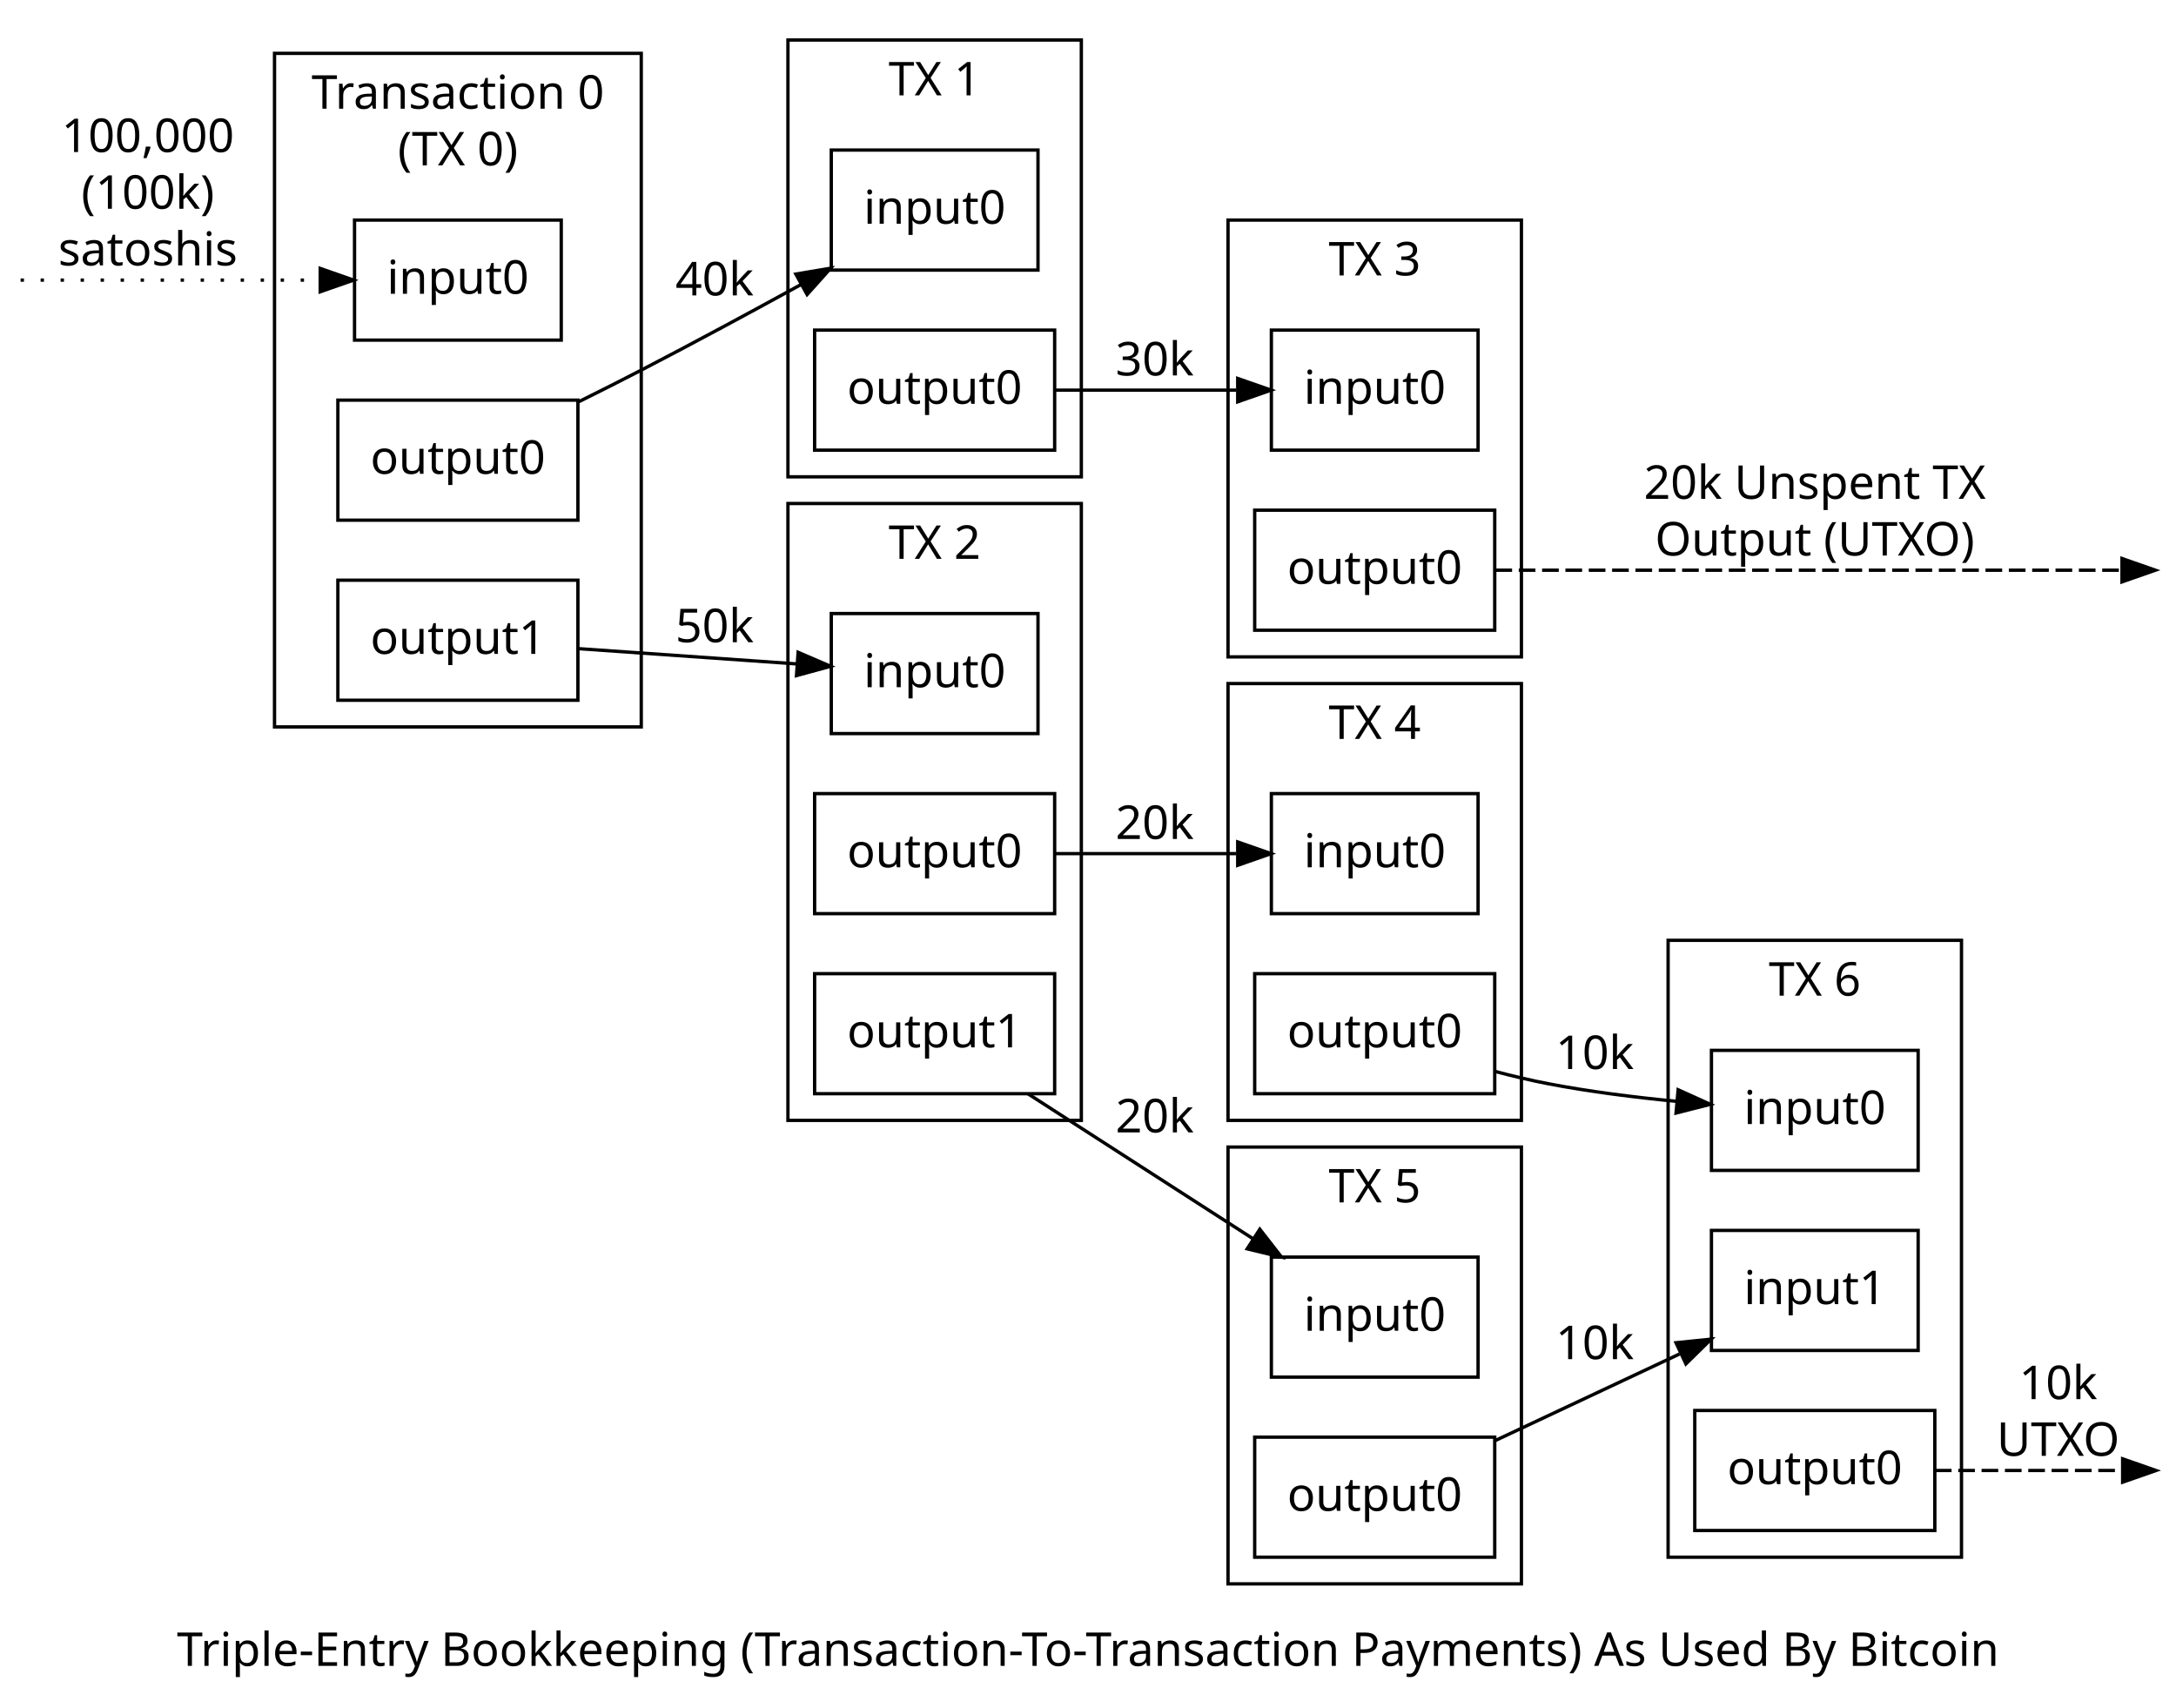
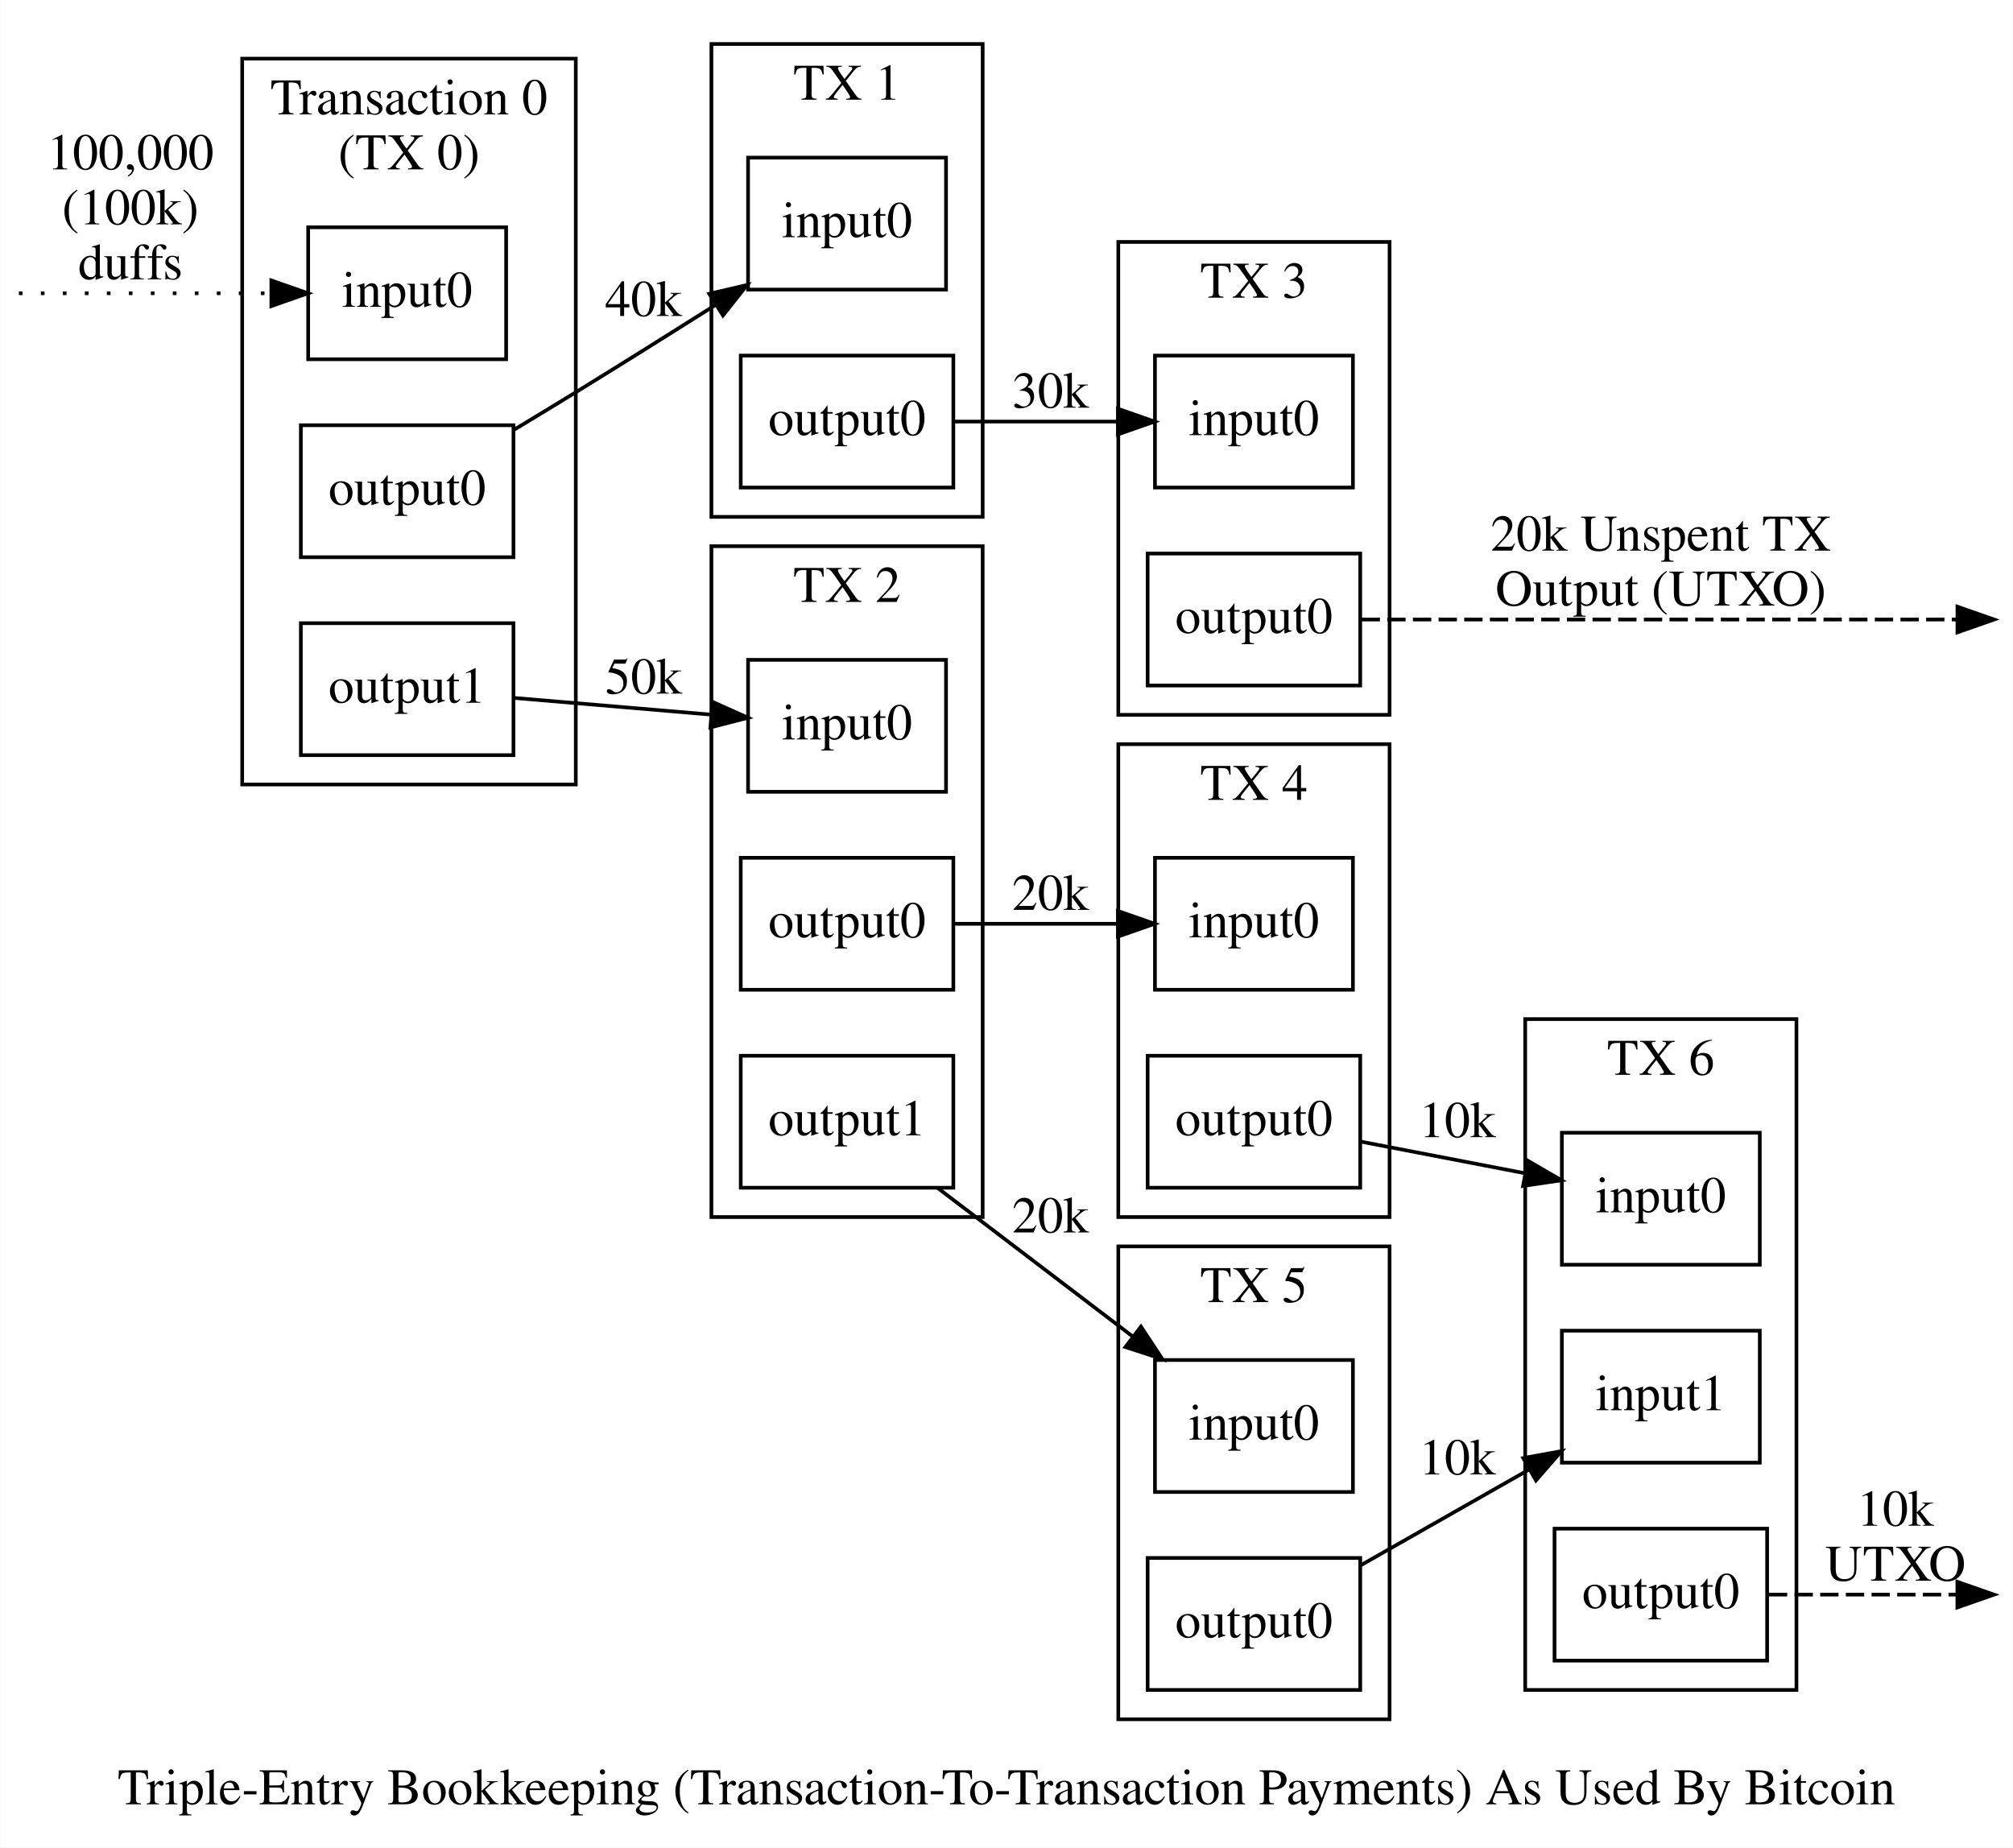
- <svg xmlns="http://www.w3.org/2000/svg" width="450pt" height="353pt" viewBox="0.00 0.00 450.00 353.37">
-   <g id="graph1" class="graph" transform="scale(0.690184 0.690184) rotate(0) translate(4 508)">
-     <polygon fill="white" stroke="white" points="-4,5 -4,-508 649,-508 649,5 -4,5" />
-     <text text-anchor="middle" x="322" y="-8.4" font-family="Sans" font-size="14.00">Triple-Entry Bookkeeping (Transaction-To-Transaction Payments) As Used By Bitcoin</text>
-     <g id="graph2" class="cluster">
-       <polygon fill="none" stroke="black" points="78,-290 78,-492 188,-492 188,-290 78,-290" />
-       <text text-anchor="middle" x="133" y="-475.4" font-family="Sans" font-size="14.00">Transaction 0</text>
-       <text text-anchor="middle" x="133" y="-458.4" font-family="Sans" font-size="14.00">(TX 0)</text>
+ <svg xmlns="http://www.w3.org/2000/svg" width="450pt" height="413pt" viewBox="0.00 0.00 450.00 413.11">
+   <g id="graph0" class="graph" transform="scale(0.819672 0.819672) rotate(0) translate(4 500)">
+     <polygon fill="white" stroke="none" points="-4,4 -4,-500 545,-500 545,4 -4,4" />
+     <text text-anchor="middle" x="270.5" y="-7.8" font-family="Times,serif" font-size="14.00">Triple-Entry Bookkeeping (Transaction-To-Transaction Payments) As Used By Bitcoin</text>
+     <g id="clust1" class="cluster">
+       <polygon fill="none" stroke="black" points="62,-286 62,-484 153,-484 153,-286 62,-286" />
+       <text text-anchor="middle" x="107.5" y="-468.8" font-family="Times,serif" font-size="14.00">Transaction 0</text>
+       <text text-anchor="middle" x="107.5" y="-453.8" font-family="Times,serif" font-size="14.00">(TX 0)</text>
    </g>
-     <g id="graph3" class="cluster">
-       <polygon fill="none" stroke="black" points="232,-365 232,-496 320,-496 320,-365 232,-365" />
-       <text text-anchor="middle" x="276" y="-479.4" font-family="Sans" font-size="14.00">TX 1</text>
+     <g id="clust2" class="cluster">
+       <polygon fill="none" stroke="black" points="190,-359 190,-488 264,-488 264,-359 190,-359" />
+       <text text-anchor="middle" x="227" y="-472.8" font-family="Times,serif" font-size="14.00">TX 1</text>
    </g>
-     <g id="graph4" class="cluster">
-       <polygon fill="none" stroke="black" points="232,-172 232,-357 320,-357 320,-172 232,-172" />
-       <text text-anchor="middle" x="276" y="-340.4" font-family="Sans" font-size="14.00">TX 2</text>
+     <g id="clust3" class="cluster">
+       <polygon fill="none" stroke="black" points="190,-168 190,-351 264,-351 264,-168 190,-168" />
+       <text text-anchor="middle" x="227" y="-335.8" font-family="Times,serif" font-size="14.00">TX 2</text>
    </g>
-     <g id="graph5" class="cluster">
-       <polygon fill="none" stroke="black" points="364,-311 364,-442 452,-442 452,-311 364,-311" />
-       <text text-anchor="middle" x="408" y="-425.4" font-family="Sans" font-size="14.00">TX 3</text>
+     <g id="clust4" class="cluster">
+       <polygon fill="none" stroke="black" points="301,-305 301,-434 375,-434 375,-305 301,-305" />
+       <text text-anchor="middle" x="338" y="-418.8" font-family="Times,serif" font-size="14.00">TX 3</text>
    </g>
-     <g id="graph6" class="cluster">
-       <polygon fill="none" stroke="black" points="364,-172 364,-303 452,-303 452,-172 364,-172" />
-       <text text-anchor="middle" x="408" y="-286.4" font-family="Sans" font-size="14.00">TX 4</text>
+     <g id="clust5" class="cluster">
+       <polygon fill="none" stroke="black" points="301,-168 301,-297 375,-297 375,-168 301,-168" />
+       <text text-anchor="middle" x="338" y="-281.8" font-family="Times,serif" font-size="14.00">TX 4</text>
    </g>
-     <g id="graph7" class="cluster">
-       <polygon fill="none" stroke="black" points="364,-33 364,-164 452,-164 452,-33 364,-33" />
-       <text text-anchor="middle" x="408" y="-147.4" font-family="Sans" font-size="14.00">TX 5</text>
+     <g id="clust6" class="cluster">
+       <polygon fill="none" stroke="black" points="301,-31 301,-160 375,-160 375,-31 301,-31" />
+       <text text-anchor="middle" x="338" y="-144.8" font-family="Times,serif" font-size="14.00">TX 5</text>
    </g>
-     <g id="graph8" class="cluster">
-       <polygon fill="none" stroke="black" points="496,-41 496,-226 584,-226 584,-41 496,-41" />
-       <text text-anchor="middle" x="540" y="-209.4" font-family="Sans" font-size="14.00">TX 6</text>
+     <g id="clust7" class="cluster">
+       <polygon fill="none" stroke="black" points="412,-39 412,-222 486,-222 486,-39 412,-39" />
+       <text text-anchor="middle" x="449" y="-206.8" font-family="Times,serif" font-size="14.00">TX 6</text>
+     </g>
+     <g id="node1" class="node">
+       <polygon fill="none" stroke="black" points="134,-438 80,-438 80,-402 134,-402 134,-438" />
+       <text text-anchor="middle" x="107" y="-416.3" font-family="Times,serif" font-size="14.00">input0</text>
    </g>
    <g id="node2" class="node">
-       <polygon fill="none" stroke="black" points="164,-442 102,-442 102,-406 164,-406 164,-442" />
-       <text text-anchor="middle" x="133" y="-419.9" font-family="Sans" font-size="14.00">input0</text>
+       <polygon fill="none" stroke="black" points="136,-384 78,-384 78,-348 136,-348 136,-384" />
+       <text text-anchor="middle" x="107" y="-362.3" font-family="Times,serif" font-size="14.00">output0</text>
+     </g>
+     <g id="node4" class="node">
+       <polygon fill="none" stroke="black" points="254,-457 200,-457 200,-421 254,-421 254,-457" />
+       <text text-anchor="middle" x="227" y="-435.3" font-family="Times,serif" font-size="14.00">input0</text>
+     </g>
+     <g id="edge2" class="edge">
+       <path fill="none" stroke="black" d="M136.143,-382.757C141.741,-386.127 147.567,-389.659 153,-393 165.527,-400.704 179.181,-409.264 191.257,-416.89" />
+       <polygon fill="black" stroke="black" points="189.409,-419.863 199.731,-422.253 193.153,-413.948 189.409,-419.863" />
+       <text text-anchor="middle" x="171.5" y="-413.8" font-family="Times,serif" font-size="14.00">40k</text>
    </g>
    <g id="node3" class="node">
-       <polygon fill="none" stroke="black" points="169,-388 97,-388 97,-352 169,-352 169,-388" />
-       <text text-anchor="middle" x="133" y="-365.9" font-family="Sans" font-size="14.00">output0</text>
+       <polygon fill="none" stroke="black" points="136,-330 78,-330 78,-294 136,-294 136,-330" />
+       <text text-anchor="middle" x="107" y="-308.3" font-family="Times,serif" font-size="14.00">output1</text>
    </g>
    <g id="node6" class="node">
-       <polygon fill="none" stroke="black" points="307,-463 245,-463 245,-427 307,-427 307,-463" />
-       <text text-anchor="middle" x="276" y="-440.9" font-family="Sans" font-size="14.00">input0</text>
+       <polygon fill="none" stroke="black" points="254,-320 200,-320 200,-284 254,-284 254,-320" />
+       <text text-anchor="middle" x="227" y="-298.3" font-family="Times,serif" font-size="14.00">input0</text>
    </g>
-     <g id="edge11" class="edge">
-       <path fill="none" stroke="black" d="M169.205,-387.498C175.495,-390.616 181.955,-393.869 188,-397 203.741,-405.152 220.887,-414.416 235.828,-422.616" />
-       <polygon fill="black" stroke="black" points="234.367,-425.807 244.814,-427.565 237.744,-419.675 234.367,-425.807" />
-       <text text-anchor="middle" x="210" y="-419.4" font-family="Sans" font-size="14.00">40k</text>
+     <g id="edge3" class="edge">
+       <path fill="none" stroke="black" d="M136.264,-309.605C152.3,-308.246 172.538,-306.531 189.734,-305.073" />
+       <polygon fill="black" stroke="black" points="190.315,-308.537 199.983,-304.205 189.724,-301.562 190.315,-308.537" />
+       <text text-anchor="middle" x="171.5" y="-310.8" font-family="Times,serif" font-size="14.00">50k</text>
    </g>
-     <g id="node4" class="node">
-       <polygon fill="none" stroke="black" points="169,-334 97,-334 97,-298 169,-298 169,-334" />
-       <text text-anchor="middle" x="133" y="-311.9" font-family="Sans" font-size="14.00">output1</text>
+     <g id="node5" class="node">
+       <polygon fill="none" stroke="black" points="256,-403 198,-403 198,-367 256,-367 256,-403" />
+       <text text-anchor="middle" x="227" y="-381.3" font-family="Times,serif" font-size="14.00">output0</text>
    </g>
    <g id="node9" class="node">
-       <polygon fill="none" stroke="black" points="307,-324 245,-324 245,-288 307,-288 307,-324" />
-       <text text-anchor="middle" x="276" y="-301.9" font-family="Sans" font-size="14.00">input0</text>
+       <polygon fill="none" stroke="black" points="365,-403 311,-403 311,-367 365,-367 365,-403" />
+       <text text-anchor="middle" x="338" y="-381.3" font-family="Times,serif" font-size="14.00">input0</text>
    </g>
-     <g id="edge13" class="edge">
-       <path fill="none" stroke="black" d="M169.085,-313.477C189.045,-312.081 213.932,-310.34 234.671,-308.89" />
-       <polygon fill="black" stroke="black" points="235.052,-312.372 244.784,-308.183 234.564,-305.389 235.052,-312.372" />
-       <text text-anchor="middle" x="210" y="-315.4" font-family="Sans" font-size="14.00">50k</text>
+     <g id="edge4" class="edge">
+       <path fill="none" stroke="black" d="M256.07,-385C269.673,-385 286.175,-385 300.72,-385" />
+       <polygon fill="black" stroke="black" points="300.896,-388.5 310.896,-385 300.896,-381.5 300.896,-388.5" />
+       <text text-anchor="middle" x="282.5" y="-388.8" font-family="Times,serif" font-size="14.00">30k</text>
    </g>
    <g id="node7" class="node">
-       <polygon fill="none" stroke="black" points="312,-409 240,-409 240,-373 312,-373 312,-409" />
-       <text text-anchor="middle" x="276" y="-386.9" font-family="Sans" font-size="14.00">output0</text>
+       <polygon fill="none" stroke="black" points="256,-266 198,-266 198,-230 256,-230 256,-266" />
+       <text text-anchor="middle" x="227" y="-244.3" font-family="Times,serif" font-size="14.00">output0</text>
+     </g>
+     <g id="node11" class="node">
+       <polygon fill="none" stroke="black" points="365,-266 311,-266 311,-230 365,-230 365,-266" />
+       <text text-anchor="middle" x="338" y="-244.3" font-family="Times,serif" font-size="14.00">input0</text>
+     </g>
+     <g id="edge5" class="edge">
+       <path fill="none" stroke="black" d="M256.07,-248C269.673,-248 286.175,-248 300.72,-248" />
+       <polygon fill="black" stroke="black" points="300.896,-251.5 310.896,-248 300.896,-244.5 300.896,-251.5" />
+       <text text-anchor="middle" x="282.5" y="-251.8" font-family="Times,serif" font-size="14.00">20k</text>
+     </g>
+     <g id="node8" class="node">
+       <polygon fill="none" stroke="black" points="256,-212 198,-212 198,-176 256,-176 256,-212" />
+       <text text-anchor="middle" x="227" y="-190.3" font-family="Times,serif" font-size="14.00">output1</text>
    </g>
    <g id="node13" class="node">
-       <polygon fill="none" stroke="black" points="439,-409 377,-409 377,-373 439,-373 439,-409" />
-       <text text-anchor="middle" x="408" y="-386.9" font-family="Sans" font-size="14.00">input0</text>
+       <polygon fill="none" stroke="black" points="365,-129 311,-129 311,-93 365,-93 365,-129" />
+       <text text-anchor="middle" x="338" y="-107.3" font-family="Times,serif" font-size="14.00">input0</text>
    </g>
-     <g id="edge15" class="edge">
-       <path fill="none" stroke="black" d="M312.07,-391C328.884,-391 348.988,-391 366.437,-391" />
-       <polygon fill="black" stroke="black" points="366.906,-394.5 376.906,-391 366.906,-387.5 366.906,-394.5" />
-       <text text-anchor="middle" x="342" y="-395.4" font-family="Sans" font-size="14.00">30k</text>
+     <g id="edge6" class="edge">
+       <path fill="none" stroke="black" d="M251.651,-175.99C267.256,-164.108 287.891,-148.395 304.962,-135.396" />
+       <polygon fill="black" stroke="black" points="307.183,-138.104 313.018,-129.261 302.942,-132.535 307.183,-138.104" />
+       <text text-anchor="middle" x="282.5" y="-163.8" font-family="Times,serif" font-size="14.00">20k</text>
    </g>
    <g id="node10" class="node">
-       <polygon fill="none" stroke="black" points="312,-270 240,-270 240,-234 312,-234 312,-270" />
-       <text text-anchor="middle" x="276" y="-247.9" font-family="Sans" font-size="14.00">output0</text>
+       <polygon fill="none" stroke="black" points="367,-349 309,-349 309,-313 367,-313 367,-349" />
+       <text text-anchor="middle" x="338" y="-327.3" font-family="Times,serif" font-size="14.00">output0</text>
+     </g>
+     <g id="edge9" class="edge">
+       <path fill="none" stroke="black" stroke-dasharray="5,2" d="M367.372,-331C412.751,-331 499.597,-331 529.544,-331" />
+       <polygon fill="black" stroke="black" points="529.915,-334.5 539.915,-331 529.915,-327.5 529.915,-334.5" />
+       <text text-anchor="middle" x="449" y="-349.8" font-family="Times,serif" font-size="14.00">20k Unspent TX</text>
+       <text text-anchor="middle" x="449" y="-334.8" font-family="Times,serif" font-size="14.00">Output (UTXO)</text>
+     </g>
+     <g id="node12" class="node">
+       <polygon fill="none" stroke="black" points="367,-212 309,-212 309,-176 367,-176 367,-212" />
+       <text text-anchor="middle" x="338" y="-190.3" font-family="Times,serif" font-size="14.00">output0</text>
+     </g>
+     <g id="node15" class="node">
+       <polygon fill="none" stroke="black" points="476,-191 422,-191 422,-155 476,-155 476,-191" />
+       <text text-anchor="middle" x="449" y="-169.3" font-family="Times,serif" font-size="14.00">input0</text>
+     </g>
+     <g id="edge7" class="edge">
+       <path fill="none" stroke="black" d="M367.07,-188.592C380.673,-185.971 397.175,-182.792 411.72,-179.99" />
+       <polygon fill="black" stroke="black" points="412.739,-183.358 421.896,-178.029 411.415,-176.484 412.739,-183.358" />
+       <text text-anchor="middle" x="393.5" y="-189.8" font-family="Times,serif" font-size="14.00">10k</text>
+     </g>
+     <g id="node14" class="node">
+       <polygon fill="none" stroke="black" points="367,-75 309,-75 309,-39 367,-39 367,-75" />
+       <text text-anchor="middle" x="338" y="-53.3" font-family="Times,serif" font-size="14.00">output0</text>
    </g>
    <g id="node16" class="node">
-       <polygon fill="none" stroke="black" points="439,-270 377,-270 377,-234 439,-234 439,-270" />
-       <text text-anchor="middle" x="408" y="-247.9" font-family="Sans" font-size="14.00">input0</text>
+       <polygon fill="none" stroke="black" points="476,-137 422,-137 422,-101 476,-101 476,-137" />
+       <text text-anchor="middle" x="449" y="-115.3" font-family="Times,serif" font-size="14.00">input1</text>
    </g>
-     <g id="edge17" class="edge">
-       <path fill="none" stroke="black" d="M312.07,-252C328.884,-252 348.988,-252 366.437,-252" />
-       <polygon fill="black" stroke="black" points="366.906,-255.5 376.906,-252 366.906,-248.5 366.906,-255.5" />
-       <text text-anchor="middle" x="342" y="-256.4" font-family="Sans" font-size="14.00">20k</text>
-     </g>
-     <g id="node11" class="node">
-       <polygon fill="none" stroke="black" points="312,-216 240,-216 240,-180 312,-180 312,-216" />
-       <text text-anchor="middle" x="276" y="-193.9" font-family="Sans" font-size="14.00">output1</text>
-     </g>
-     <g id="node19" class="node">
-       <polygon fill="none" stroke="black" points="439,-131 377,-131 377,-95 439,-95 439,-131" />
-       <text text-anchor="middle" x="408" y="-108.9" font-family="Sans" font-size="14.00">input0</text>
-     </g>
-     <g id="edge19" class="edge">
-       <path fill="none" stroke="black" d="M303.994,-179.974C323.682,-167.296 350.215,-150.21 371.554,-136.469" />
-       <polygon fill="black" stroke="black" points="373.534,-139.357 380.047,-131 369.744,-133.472 373.534,-139.357" />
-       <text text-anchor="middle" x="342" y="-168.4" font-family="Sans" font-size="14.00">20k</text>
-     </g>
-     <g id="node14" class="node">
-       <polygon fill="none" stroke="black" points="444,-355 372,-355 372,-319 444,-319 444,-355" />
-       <text text-anchor="middle" x="408" y="-332.9" font-family="Sans" font-size="14.00">output0</text>
-     </g>
-     <g id="edge25" class="edge">
-       <path fill="none" stroke="black" stroke-dasharray="5,2" d="M444.204,-337C498.689,-337 598.917,-337 632.049,-337" />
-       <polygon fill="black" stroke="black" points="632.145,-340.5 642.145,-337 632.145,-333.5 632.145,-340.5" />
-       <text text-anchor="middle" x="540" y="-358.4" font-family="Sans" font-size="14.00">20k Unspent TX</text>
-       <text text-anchor="middle" x="540" y="-341.4" font-family="Sans" font-size="14.00">Output (UTXO)</text>
+     <g id="edge8" class="edge">
+       <path fill="none" stroke="black" d="M367.07,-72.966C381.07,-80.93 398.139,-90.639 412.986,-99.084" />
+       <polygon fill="black" stroke="black" points="411.473,-102.25 421.896,-104.152 414.934,-96.165 411.473,-102.25" />
+       <text text-anchor="middle" x="393.5" y="-97.8" font-family="Times,serif" font-size="14.00">10k</text>
    </g>
    <g id="node17" class="node">
-       <polygon fill="none" stroke="black" points="444,-216 372,-216 372,-180 444,-180 444,-216" />
-       <text text-anchor="middle" x="408" y="-193.9" font-family="Sans" font-size="14.00">output0</text>
+       <polygon fill="none" stroke="black" points="478,-83 420,-83 420,-47 478,-47 478,-83" />
+       <text text-anchor="middle" x="449" y="-61.3" font-family="Times,serif" font-size="14.00">output0</text>
    </g>
-     <g id="node22" class="node">
-       <polygon fill="none" stroke="black" points="571,-193 509,-193 509,-157 571,-157 571,-193" />
-       <text text-anchor="middle" x="540" y="-170.9" font-family="Sans" font-size="14.00">input0</text>
+     <g id="edge10" class="edge">
+       <path fill="none" stroke="black" stroke-dasharray="5,2" d="M478.477,-65C496.038,-65 517.497,-65 529.873,-65" />
+       <polygon fill="black" stroke="black" points="529.898,-68.5 539.898,-65 529.898,-61.5 529.898,-68.5" />
+       <text text-anchor="middle" x="513" y="-83.8" font-family="Times,serif" font-size="14.00">10k</text>
+       <text text-anchor="middle" x="513" y="-68.8" font-family="Times,serif" font-size="14.00">UTXO</text>
    </g>
-     <g id="edge21" class="edge">
-       <path fill="none" stroke="black" d="M444.163,-186.661C449.439,-185.273 454.833,-183.995 460,-183 472.421,-180.608 486.074,-178.907 498.529,-177.707" />
-       <polygon fill="black" stroke="black" points="499.003,-181.179 508.657,-176.814 498.388,-174.206 499.003,-181.179" />
-       <text text-anchor="middle" x="474" y="-187.4" font-family="Sans" font-size="14.00">10k</text>
-     </g>
-     <g id="node20" class="node">
-       <polygon fill="none" stroke="black" points="444,-77 372,-77 372,-41 444,-41 444,-77" />
-       <text text-anchor="middle" x="408" y="-54.9" font-family="Sans" font-size="14.00">output0</text>
-     </g>
-     <g id="node23" class="node">
-       <polygon fill="none" stroke="black" points="571,-139 509,-139 509,-103 571,-103 571,-139" />
-       <text text-anchor="middle" x="540" y="-116.9" font-family="Sans" font-size="14.00">input1</text>
-     </g>
-     <g id="edge23" class="edge">
-       <path fill="none" stroke="black" d="M444.07,-75.942C461.202,-83.989 481.747,-93.639 499.422,-101.941" />
-       <polygon fill="black" stroke="black" points="498.367,-105.312 508.906,-106.395 501.343,-98.976 498.367,-105.312" />
-       <text text-anchor="middle" x="474" y="-100.4" font-family="Sans" font-size="14.00">10k</text>
-     </g>
-     <g id="node24" class="node">
-       <polygon fill="none" stroke="black" points="576,-85 504,-85 504,-49 576,-49 576,-85" />
-       <text text-anchor="middle" x="540" y="-62.9" font-family="Sans" font-size="14.00">output0</text>
-     </g>
-     <g id="edge27" class="edge">
-       <path fill="none" stroke="black" stroke-dasharray="5,2" d="M576.024,-67C595.705,-67 618.71,-67 631.993,-67" />
-       <polygon fill="black" stroke="black" points="632.339,-70.5 642.339,-67 632.339,-63.5 632.339,-70.5" />
-       <text text-anchor="middle" x="613" y="-88.4" font-family="Sans" font-size="14.00">10k</text>
-       <text text-anchor="middle" x="613" y="-71.4" font-family="Sans" font-size="14.00">UTXO</text>
-     </g>
-     <g id="edge9" class="edge">
-       <path fill="none" stroke="black" stroke-dasharray="1,5" d="M1.843,-424C8.678,-424 55.679,-424 91.482,-424" />
-       <polygon fill="black" stroke="black" points="91.707,-427.5 101.707,-424 91.707,-420.5 91.707,-427.5" />
-       <text text-anchor="middle" x="40" y="-462.4" font-family="Sans" font-size="14.00">100,000</text>
-       <text text-anchor="middle" x="40" y="-445.4" font-family="Sans" font-size="14.00">(100k)</text>
-       <text text-anchor="middle" x="40" y="-428.4" font-family="Sans" font-size="14.00">satoshis</text>
+     <g id="edge1" class="edge">
+       <path fill="none" stroke="black" stroke-dasharray="1,5" d="M1.076,-420C2.981,-420 40.283,-420 69.874,-420" />
+       <polygon fill="black" stroke="black" points="69.948,-423.5 79.948,-420 69.948,-416.5 69.948,-423.5" />
+       <text text-anchor="middle" x="31.5" y="-453.8" font-family="Times,serif" font-size="14.00">100,000</text>
+       <text text-anchor="middle" x="31.5" y="-438.8" font-family="Times,serif" font-size="14.00">(100k)</text>
+       <text text-anchor="middle" x="31.5" y="-423.8" font-family="Times,serif" font-size="14.00">duffs</text>
    </g>
  </g>
</svg>
